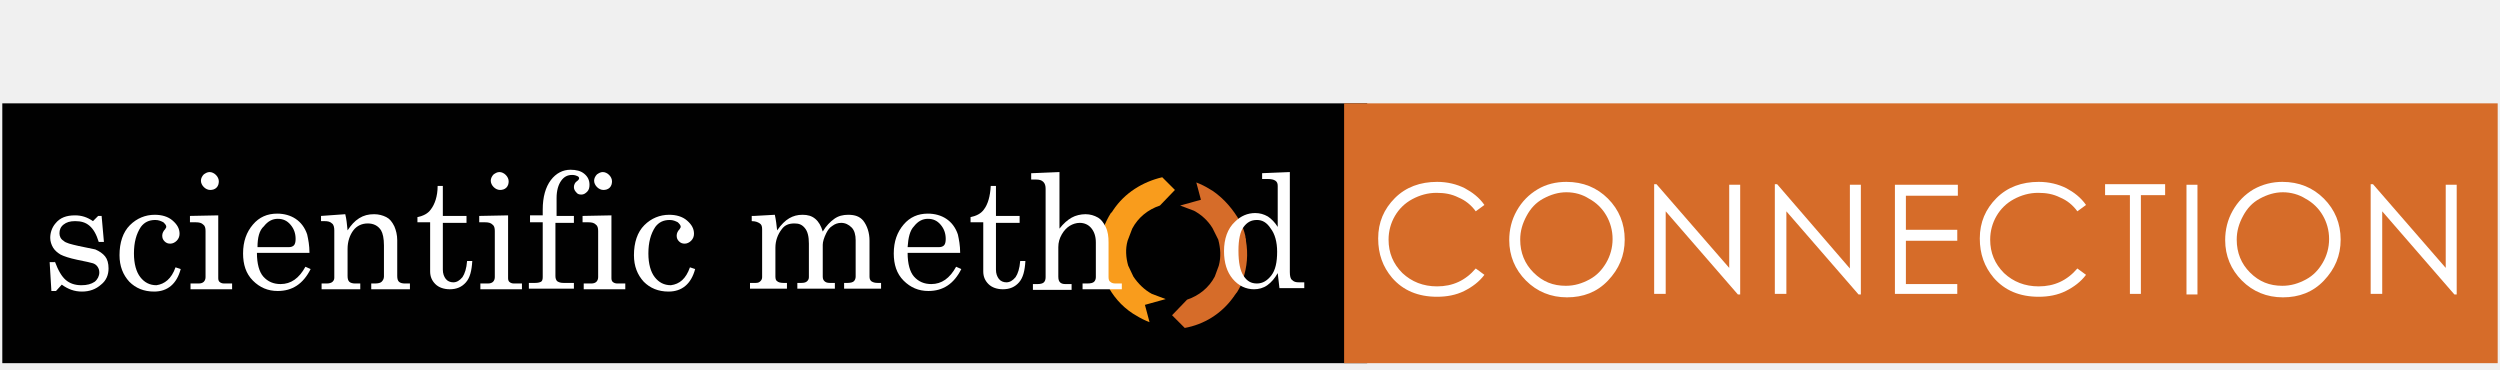
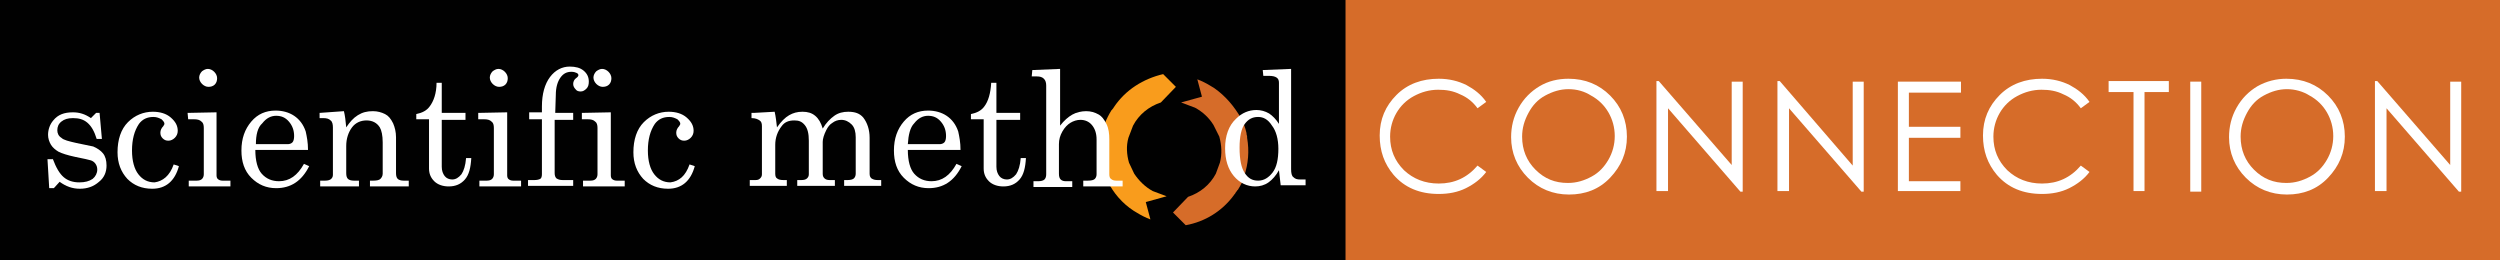
- <svg xmlns="http://www.w3.org/2000/svg" version="1.1" x="0px" y="0px" width="433px" height="64px" viewBox="-0.4 -17.9 433 64" enable-background="new -0.4 -17.9 433 64" xml:space="preserve">
-   <defs>
- </defs>
-   <rect fill="#010101" width="236.4" height="45" />
-   <path fill="#F99C1C" d="M192.4,18.5L192.4,18.5c-0.1,0.2-0.2,0.3-0.3,0.4c0,0,0,0.1-0.1,0.1c-0.5,0.8-0.9,1.6-1.2,2.4l0,0  c-0.7,2-1,4.3-0.6,6.5l0,0c0.1,0.5,0.2,1,0.4,1.5c0.2,0.7,0.4,1.3,0.7,1.9l0,0c1,2,2.5,3.8,4.5,5.1l0,0c0.2,0.1,0.3,0.2,0.5,0.3  c0.8,0.5,1.6,0.9,2.4,1.2l-0.8-3l3.6-1l-2.4-0.9l0,0c-1.3-0.7-2.4-1.8-3.2-3l-0.9-1.9l0,0c-0.4-1.4-0.5-2.9-0.1-4.3l0.8-2.1l0,0  c1-1.9,2.7-3.3,4.8-4l2.6-2.7l-2.2-2.2C197.5,13.6,194.4,15.5,192.4,18.5z" />
-   <path fill="#D66C29" d="M209.7,15.2c-0.2-0.1-0.3-0.2-0.5-0.3c-0.8-0.5-1.6-0.9-2.4-1.2l0.8,3l-3.6,1l2.4,0.9l0,0  c1.3,0.7,2.4,1.7,3.2,3l1,2l0,0c0.4,1.5,0.5,3,0.1,4.5l-0.7,1.9l0,0c-1,1.9-2.7,3.3-4.8,4l-2.6,2.7l2.2,2.2c3.3-0.6,6.3-2.4,8.4-5.3  l0,0c0,0,0-0.1,0.1-0.1c0-0.1,0.1-0.1,0.1-0.2l0,0c0.1-0.1,0.2-0.3,0.3-0.4c0,0,0-0.1,0.1-0.1c0.5-0.8,0.9-1.6,1.2-2.4l-0.1,0  c0.7-2.1,0.9-4.3,0.5-6.6l0,0c0,0,0,0,0,0c0-0.1,0-0.2,0-0.2l0,0c0-0.2-0.1-0.3-0.1-0.5c0,0,0-0.1,0-0.1c-0.2-0.9-0.5-1.7-0.9-2.5  l0,0C213.2,18.4,211.7,16.6,209.7,15.2L209.7,15.2z" />
-   <rect x="232.4" fill="#D66C29" width="199.8" height="45" />
-   <path fill="#FFFFFF" d="M9.1,27.4c0.6,1.6,1.2,2.6,1.9,3.2s1.6,0.9,2.7,0.9c1,0,1.7-0.2,2.3-0.6c0.5-0.4,0.8-1,0.8-1.6  c0-0.4-0.1-0.7-0.3-1c-0.2-0.3-0.5-0.5-0.8-0.6c-0.3-0.1-1.2-0.3-2.7-0.6c-1.4-0.3-2.3-0.6-2.9-0.9c-0.5-0.3-1-0.7-1.3-1.2  c-0.3-0.5-0.5-1.1-0.5-1.7c0-0.9,0.3-1.8,0.9-2.5c0.8-1,1.9-1.4,3.4-1.4c1.1,0,2.1,0.3,3.1,1l0.9-0.9h0.6l0.4,4.5h-0.9  c-0.4-1.3-0.9-2.2-1.6-2.8c-0.7-0.6-1.5-0.8-2.5-0.8c-0.9,0-1.5,0.2-2,0.6c-0.5,0.4-0.7,0.9-0.7,1.5c0,0.5,0.2,1,0.7,1.3  c0.4,0.4,1.3,0.6,2.6,0.9c1.5,0.3,2.5,0.5,2.9,0.6c0.7,0.3,1.3,0.7,1.7,1.2s0.6,1.2,0.6,2.1c0,1.1-0.4,2.1-1.3,2.8  c-0.9,0.8-2,1.2-3.3,1.2c-1.3,0-2.4-0.4-3.5-1.2l-1,1.1H8.5l-0.3-5H9.1z" />
-   <path fill="#FFFFFF" d="M30,28.4l0.9,0.3c-0.7,2.6-2.3,3.9-4.6,3.9c-1.8,0-3.2-0.6-4.3-1.7c-1.1-1.2-1.7-2.7-1.7-4.6  c0-2.2,0.6-4,1.8-5.2s2.7-1.8,4.3-1.8c1.2,0,2.3,0.3,3.1,1c0.8,0.7,1.2,1.4,1.2,2.3c0,0.5-0.2,0.9-0.5,1.2s-0.7,0.5-1.1,0.5  c-0.4,0-0.7-0.1-1-0.4s-0.4-0.6-0.4-1c0-0.4,0.2-0.8,0.5-1.1c0.1-0.2,0.2-0.3,0.2-0.4c0-0.3-0.2-0.5-0.5-0.8  c-0.4-0.2-0.8-0.4-1.4-0.4c-1.1,0-1.9,0.4-2.5,1.2c-0.8,1.2-1.2,2.7-1.2,4.6c0,1.8,0.4,3.2,1.1,4.1c0.7,0.9,1.6,1.4,2.8,1.4  C28.1,31.3,29.3,30.4,30,28.4z" />
-   <path fill="#FFFFFF" d="M32.4,19.5l5-0.1v10.9c0,0.3,0.1,0.5,0.2,0.6c0.2,0.2,0.5,0.3,0.8,0.3h1.4v1h-7.2v-1H34  c0.4,0,0.7-0.1,0.9-0.3c0.2-0.2,0.3-0.5,0.3-0.8v-8c0-0.5-0.1-0.9-0.4-1.1c-0.3-0.3-0.7-0.4-1.3-0.4h-1V19.5z M35.9,11.9  c0.4,0,0.8,0.2,1.1,0.5c0.3,0.3,0.5,0.7,0.5,1.1c0,0.4-0.1,0.8-0.4,1.1c-0.3,0.3-0.7,0.4-1.1,0.4s-0.8-0.2-1.1-0.5s-0.5-0.7-0.5-1.1  c0-0.4,0.2-0.8,0.5-1.1C35.2,12.1,35.5,11.9,35.9,11.9z" />
-   <path fill="#FFFFFF" d="M53.2,25.9h-9.1c0,1.9,0.4,3.3,1.1,4.1c0.8,0.9,1.8,1.3,3,1.3c1.8,0,3.2-1,4.3-3l0.9,0.4  c-1.3,2.6-3.2,3.8-5.7,3.8c-1.7,0-3.1-0.6-4.3-1.8s-1.7-2.8-1.7-4.7c0-2.1,0.6-3.7,1.7-5c1.1-1.3,2.5-1.9,4.2-1.9  c1.2,0,2.3,0.3,3.2,0.9c0.9,0.6,1.6,1.5,2,2.7C53,23.6,53.2,24.6,53.2,25.9z M44.2,24.9h5.5c0.3,0,0.6-0.1,0.8-0.3  c0.2-0.2,0.3-0.6,0.3-1.1c0-1-0.3-1.8-0.9-2.5c-0.6-0.7-1.3-1-2.2-1c-0.9,0-1.7,0.4-2.4,1.3C44.5,22,44.2,23.3,44.2,24.9z" />
-   <path fill="#FFFFFF" d="M55.2,19.5l4.2-0.3c0.2,0.8,0.3,1.7,0.4,2.8c0.6-0.9,1.2-1.6,2-2.1c0.8-0.5,1.6-0.7,2.6-0.7  c0.8,0,1.5,0.2,2.1,0.5s1,0.8,1.4,1.6c0.3,0.7,0.5,1.5,0.5,2.4v6.2c0,0.5,0.1,0.8,0.3,1c0.2,0.2,0.6,0.3,1,0.3h0.9v1h-6.7v-1h0.6  c0.6,0,1-0.1,1.2-0.3c0.2-0.2,0.4-0.5,0.4-0.9v-5.4c0-1.2-0.2-2.1-0.5-2.6c-0.5-0.8-1.3-1.2-2.3-1.2c-1,0-1.9,0.4-2.5,1.2  s-1,1.9-1,3.2v4.7c0,0.5,0.1,0.8,0.3,1c0.2,0.2,0.6,0.3,1,0.3H62v1h-6.7v-1h0.9c0.4,0,0.8-0.1,1-0.3c0.2-0.2,0.3-0.4,0.3-0.7V22  c0-0.5-0.1-1-0.4-1.2c-0.3-0.3-0.7-0.4-1.3-0.4h-0.6V19.5z" />
-   <path fill="#FFFFFF" d="M75.4,14.3h0.9v5.2h4.1v1.2h-4.1v8.1c0,0.7,0.2,1.2,0.5,1.6c0.3,0.4,0.8,0.6,1.3,0.6c0.6,0,1.1-0.3,1.6-0.9  c0.4-0.6,0.7-1.5,0.8-2.8h0.9c-0.1,1.7-0.4,2.9-1.1,3.7c-0.7,0.8-1.6,1.2-2.8,1.2c-1,0-1.9-0.3-2.5-0.9s-0.9-1.3-0.9-2.2v-8.5h-2.2  v-0.9c1-0.2,1.8-0.6,2.3-1.3C74.9,17.5,75.4,16.1,75.4,14.3z" />
-   <path fill="#FFFFFF" d="M82.6,19.5l5-0.1v10.9c0,0.3,0.1,0.5,0.2,0.6c0.2,0.2,0.5,0.3,0.8,0.3h1.4v1h-7.2v-1h1.3  c0.4,0,0.7-0.1,0.9-0.3c0.2-0.2,0.3-0.5,0.3-0.8v-8c0-0.5-0.1-0.9-0.4-1.1c-0.3-0.3-0.7-0.4-1.3-0.4h-1V19.5z M86.1,11.9  c0.4,0,0.8,0.2,1.1,0.5c0.3,0.3,0.5,0.7,0.5,1.1c0,0.4-0.1,0.8-0.4,1.1c-0.3,0.3-0.7,0.4-1.1,0.4s-0.8-0.2-1.1-0.5s-0.5-0.7-0.5-1.1  c0-0.4,0.2-0.8,0.5-1.1C85.4,12.1,85.7,11.9,86.1,11.9z" />
-   <path fill="#FFFFFF" d="M95.9,19.5H99v1.2h-3.2v9.2c0,0.4,0.1,0.7,0.3,0.9c0.3,0.2,0.6,0.3,1.1,0.3H99v1h-7.8v-1h1.1  c0.5,0,0.8-0.1,1-0.2s0.3-0.4,0.3-0.8v-9.5h-2.2v-1.2h2.2v-1c0-2.2,0.5-3.9,1.4-5.1c0.9-1.2,2.1-1.8,3.4-1.8c1,0,1.8,0.2,2.4,0.7  c0.6,0.5,0.9,1.1,0.9,1.9c0,0.5-0.1,0.9-0.4,1.2c-0.3,0.3-0.6,0.5-1,0.5c-0.4,0-0.7-0.1-0.9-0.4c-0.2-0.2-0.4-0.5-0.4-0.9  c0-0.4,0.2-0.8,0.5-1c0.3-0.2,0.4-0.4,0.4-0.5c0-0.2-0.1-0.3-0.3-0.4c-0.2-0.1-0.5-0.2-0.9-0.2c-0.8,0-1.4,0.3-1.9,1  c-0.5,0.7-0.8,1.7-0.8,3V19.5z" />
-   <path fill="#FFFFFF" d="M100.5,19.5l5-0.1v10.9c0,0.3,0.1,0.5,0.2,0.6c0.2,0.2,0.5,0.3,0.8,0.3h1.4v1h-7.2v-1h1.3  c0.4,0,0.7-0.1,0.9-0.3c0.2-0.2,0.3-0.5,0.3-0.8v-8c0-0.5-0.1-0.9-0.4-1.1c-0.3-0.3-0.7-0.4-1.3-0.4h-1V19.5z M104,11.9  c0.4,0,0.8,0.2,1.1,0.5c0.3,0.3,0.5,0.7,0.5,1.1c0,0.4-0.1,0.8-0.4,1.1c-0.3,0.3-0.7,0.4-1.1,0.4s-0.8-0.2-1.1-0.5s-0.5-0.7-0.5-1.1  c0-0.4,0.2-0.8,0.5-1.1C103.3,12.1,103.6,11.9,104,11.9z" />
-   <path fill="#FFFFFF" d="M119.1,28.4l0.9,0.3c-0.7,2.6-2.3,3.9-4.6,3.9c-1.8,0-3.2-0.6-4.3-1.7c-1.1-1.2-1.7-2.7-1.7-4.6  c0-2.2,0.6-4,1.8-5.2s2.7-1.8,4.3-1.8c1.2,0,2.3,0.3,3.1,1c0.8,0.7,1.2,1.4,1.2,2.3c0,0.5-0.2,0.9-0.5,1.2s-0.7,0.5-1.1,0.5  c-0.4,0-0.7-0.1-1-0.4s-0.4-0.6-0.4-1c0-0.4,0.2-0.8,0.5-1.1c0.1-0.2,0.2-0.3,0.2-0.4c0-0.3-0.2-0.5-0.5-0.8  c-0.4-0.2-0.8-0.4-1.4-0.4c-1.1,0-1.9,0.4-2.5,1.2c-0.8,1.2-1.2,2.7-1.2,4.6c0,1.8,0.4,3.2,1.1,4.1c0.7,0.9,1.6,1.4,2.8,1.4  C117.3,31.3,118.4,30.4,119.1,28.4z" />
-   <path fill="#FFFFFF" d="M130.2,19.5l3.6-0.2c0.2,0.9,0.3,1.8,0.4,2.7c0.7-1,1.4-1.7,2.1-2.1c0.7-0.4,1.4-0.6,2.3-0.6  c0.9,0,1.6,0.2,2.2,0.7c0.6,0.5,1,1.2,1.3,2.2c0.6-1,1.3-1.7,2-2.2s1.5-0.7,2.4-0.7c1.2,0,2,0.3,2.6,1c0.7,0.9,1.1,2.1,1.1,3.5V30  c0,0.4,0.1,0.6,0.3,0.8c0.3,0.2,0.6,0.3,1.1,0.3h0.6v1h-6.4v-1h0.6c0.5,0,0.9-0.1,1.1-0.3c0.2-0.2,0.3-0.5,0.3-0.8v-6.3  c0-0.9-0.2-1.7-0.7-2.2c-0.5-0.5-1.1-0.8-1.8-0.8c-0.6,0-1.1,0.2-1.5,0.5c-0.5,0.3-0.8,0.7-1.1,1.3c-0.4,0.8-0.6,1.5-0.6,2V30  c0,0.4,0.1,0.6,0.3,0.8c0.2,0.2,0.5,0.3,0.9,0.3h0.9v1h-6.5v-1h0.7c0.5,0,0.8-0.1,1-0.3c0.2-0.2,0.3-0.4,0.3-0.7v-5.8  c0-1.2-0.2-2.1-0.7-2.7s-1-0.8-1.8-0.8c-1,0-1.7,0.3-2.2,1c-0.7,0.9-1.1,2-1.1,3.2V30c0,0.4,0.1,0.7,0.3,0.8  c0.2,0.2,0.6,0.3,1.1,0.3h0.6v1h-6.4v-1h1c0.4,0,0.6-0.1,0.8-0.3c0.2-0.2,0.3-0.4,0.3-0.7v-8.3c0-0.5-0.1-0.8-0.4-1  s-0.7-0.4-1.4-0.4V19.5z" />
-   <path fill="#FFFFFF" d="M165.9,25.9h-9.1c0,1.9,0.4,3.3,1.1,4.1c0.8,0.9,1.8,1.3,3,1.3c1.8,0,3.2-1,4.3-3l0.9,0.4  c-1.3,2.6-3.2,3.8-5.7,3.8c-1.7,0-3.1-0.6-4.3-1.8s-1.7-2.8-1.7-4.7c0-2.1,0.6-3.7,1.7-5c1.1-1.3,2.5-1.9,4.2-1.9  c1.2,0,2.3,0.3,3.2,0.9c0.9,0.6,1.6,1.5,2,2.7C165.7,23.6,165.9,24.6,165.9,25.9z M156.8,24.9h5.5c0.3,0,0.6-0.1,0.8-0.3  c0.2-0.2,0.3-0.6,0.3-1.1c0-1-0.3-1.8-0.9-2.5c-0.6-0.7-1.3-1-2.2-1c-0.9,0-1.7,0.4-2.4,1.3C157.2,22,156.9,23.3,156.8,24.9z" />
-   <path fill="#FFFFFF" d="M171.2,14.3h0.9v5.2h4.1v1.2h-4.1v8.1c0,0.7,0.2,1.2,0.5,1.6c0.3,0.4,0.8,0.6,1.3,0.6c0.6,0,1.1-0.3,1.6-0.9  c0.4-0.6,0.7-1.5,0.8-2.8h0.9c-0.1,1.7-0.4,2.9-1.1,3.7c-0.7,0.8-1.6,1.2-2.8,1.2c-1,0-1.9-0.3-2.5-0.9s-0.9-1.3-0.9-2.2v-8.5h-2.2  v-0.9c1-0.2,1.8-0.6,2.3-1.3C170.7,17.5,171.1,16.1,171.2,14.3z" />
-   <path fill="#FFFFFF" d="M178.3,12.1l4.8-0.2v9.8c0.7-0.9,1.4-1.5,2.1-1.9s1.6-0.6,2.4-0.6c0.8,0,1.5,0.2,2.2,0.6  c0.5,0.3,0.9,0.8,1.3,1.6c0.4,0.8,0.5,1.7,0.5,2.7v6c0,0.4,0.1,0.7,0.3,0.8c0.2,0.2,0.5,0.3,0.9,0.3h1.1v1h-6.8v-1h0.8  c0.6,0,1-0.1,1.2-0.3s0.3-0.5,0.3-0.8v-6c0-1.1-0.3-1.9-0.8-2.5c-0.5-0.6-1.2-0.9-2-0.9c-0.6,0-1.2,0.2-1.7,0.5s-1,0.8-1.4,1.5  s-0.6,1.4-0.6,2.2v5.1c0,0.5,0.1,0.8,0.3,1c0.2,0.2,0.5,0.3,0.9,0.3h1.1v1h-6.7v-1h0.8c0.5,0,0.9-0.1,1.1-0.3s0.3-0.5,0.3-0.9V14.8  c0-0.5-0.1-0.9-0.4-1.2c-0.3-0.3-0.7-0.4-1.2-0.4h-0.9V12.1z" />
-   <path fill="#FFFFFF" d="M218.1,12.1l4.9-0.2v17.3c0,0.7,0.1,1.2,0.4,1.4c0.3,0.3,0.6,0.4,1.2,0.4h0.9v1h-4.3l-0.3-2.6  c-0.5,0.9-1.1,1.6-1.8,2.1c-0.7,0.5-1.5,0.7-2.3,0.7c-1.4,0-2.7-0.6-3.7-1.8s-1.5-2.8-1.5-4.8c0-2.1,0.6-3.9,1.9-5.1  c1-1,2.2-1.5,3.5-1.5c0.8,0,1.5,0.2,2.2,0.6c0.6,0.4,1.2,1,1.7,1.8v-7.1c0-0.4-0.1-0.7-0.4-0.9c-0.3-0.2-0.7-0.3-1.4-0.3h-0.9V12.1z   M217.3,20.2c-1,0-1.7,0.4-2.3,1.2c-0.6,0.8-0.9,2.2-0.9,4.1c0,2.1,0.3,3.5,0.9,4.4s1.3,1.3,2.3,1.3c1,0,1.8-0.5,2.5-1.4  c0.7-0.9,1-2.3,1-4.1c0-1.7-0.4-3.1-1.1-4C219,20.6,218.2,20.2,217.3,20.2z" />
-   <path fill="#FFFFFF" d="M256.7,17.6l-1.5,1.1c-0.8-1.1-1.8-1.9-3-2.4c-1.2-0.6-2.4-0.8-3.8-0.8c-1.5,0-2.9,0.4-4.2,1.1  c-1.3,0.7-2.3,1.7-3,2.9s-1.1,2.6-1.1,4.1c0,2.3,0.8,4.2,2.4,5.8c1.6,1.5,3.6,2.3,6,2.3c2.7,0,4.9-1,6.7-3.1l1.5,1.1  c-0.9,1.2-2.1,2.1-3.5,2.8c-1.4,0.7-3,1-4.7,1c-3.3,0-5.9-1.1-7.8-3.3c-1.6-1.9-2.4-4.1-2.4-6.8c0-2.8,1-5.1,2.9-7  c1.9-1.9,4.4-2.8,7.3-2.8c1.8,0,3.4,0.4,4.8,1.1C254.6,15.4,255.8,16.3,256.7,17.6z" />
-   <path fill="#FFFFFF" d="M270.9,13.6c2.9,0,5.3,1,7.2,2.9c1.9,1.9,2.9,4.3,2.9,7.1c0,2.8-1,5.1-2.9,7.1s-4.3,2.9-7.1,2.9  c-2.8,0-5.2-1-7.1-2.9c-1.9-1.9-2.9-4.3-2.9-7c0-1.8,0.4-3.5,1.3-5.1c0.9-1.6,2.1-2.8,3.6-3.7C267.4,14,269.1,13.6,270.9,13.6z   M270.9,15.4c-1.4,0-2.7,0.4-4,1.1c-1.3,0.7-2.2,1.7-2.9,3s-1.1,2.6-1.1,4.1c0,2.3,0.8,4.2,2.3,5.7c1.6,1.6,3.4,2.3,5.6,2.3  c1.5,0,2.8-0.4,4.1-1.1c1.3-0.7,2.2-1.7,2.9-2.9c0.7-1.2,1.1-2.6,1.1-4.1c0-1.5-0.4-2.9-1.1-4.1c-0.7-1.2-1.7-2.2-3-2.9  C273.7,15.8,272.4,15.4,270.9,15.4z" />
-   <path fill="#FFFFFF" d="M286.1,33v-19h0.4l12.6,14.5V14.1h1.9v19h-0.4l-12.5-14.4V33H286.1z" />
-   <path fill="#FFFFFF" d="M307,33v-19h0.4L320,28.6V14.1h1.9v19h-0.4l-12.5-14.4V33H307z" />
-   <path fill="#FFFFFF" d="M327.8,14.1h10.9v1.9h-9v5.9h8.9v1.9h-8.9v7.5h8.9V33h-10.8V14.1z" />
-   <path fill="#FFFFFF" d="M360.9,17.6l-1.5,1.1c-0.8-1.1-1.8-1.9-3-2.4c-1.2-0.6-2.4-0.8-3.8-0.8c-1.5,0-2.9,0.4-4.2,1.1  c-1.3,0.7-2.3,1.7-3,2.9s-1.1,2.6-1.1,4.1c0,2.3,0.8,4.2,2.4,5.8c1.6,1.5,3.6,2.3,6,2.3c2.7,0,4.9-1,6.7-3.1l1.5,1.1  c-0.9,1.2-2.1,2.1-3.5,2.8c-1.4,0.7-3,1-4.7,1c-3.3,0-5.9-1.1-7.8-3.3c-1.6-1.9-2.4-4.1-2.4-6.8c0-2.8,1-5.1,2.9-7  c1.9-1.9,4.4-2.8,7.3-2.8c1.8,0,3.4,0.4,4.8,1.1C358.8,15.4,360,16.3,360.9,17.6z" />
-   <path fill="#FFFFFF" d="M364.2,15.9v-1.9h10.4v1.9h-4.2V33h-1.9V15.9H364.2z" />
-   <path fill="#FFFFFF" d="M378.3,14.1h1.9v19h-1.9V14.1z" />
-   <path fill="#FFFFFF" d="M394.9,13.6c2.9,0,5.3,1,7.2,2.9c1.9,1.9,2.9,4.3,2.9,7.1c0,2.8-1,5.1-2.9,7.1s-4.3,2.9-7.1,2.9  c-2.8,0-5.2-1-7.1-2.9c-1.9-1.9-2.9-4.3-2.9-7c0-1.8,0.4-3.5,1.3-5.1c0.9-1.6,2.1-2.8,3.6-3.7C391.5,14,393.2,13.6,394.9,13.6z   M395,15.4c-1.4,0-2.7,0.4-4,1.1c-1.3,0.7-2.2,1.7-2.9,3s-1.1,2.6-1.1,4.1c0,2.3,0.8,4.2,2.3,5.7c1.6,1.6,3.4,2.3,5.6,2.3  c1.5,0,2.8-0.4,4.1-1.1c1.3-0.7,2.2-1.7,2.9-2.9c0.7-1.2,1.1-2.6,1.1-4.1c0-1.5-0.4-2.9-1.1-4.1c-0.7-1.2-1.7-2.2-3-2.9  C397.8,15.8,396.4,15.4,395,15.4z" />
-   <path fill="#FFFFFF" d="M410.2,33v-19h0.4l12.6,14.5V14.1h1.9v19h-0.4l-12.5-14.4V33H410.2z" />
+ <svg xmlns="http://www.w3.org/2000/svg" version="1.1" id="Layer_1" x="0px" y="0px" viewBox="-89 365 431.8 44.8" style="enable-background:new -89 365 431.8 44.8;" xml:space="preserve">
+   <style type="text/css">
+ 	.st0{fill:#010101;}
+ 	.st1{fill:#F99C1C;}
+ 	.st2{fill:#D66C29;}
+ 	.st3{fill:#FFFFFF;}
+ </style>
+   <rect x="-89" y="365" class="st0" width="236.4" height="45" />
+   <path class="st1" d="M103.4,383.5L103.4,383.5c-0.1,0.2-0.2,0.3-0.3,0.4c0,0,0,0.1-0.1,0.1c-0.5,0.8-0.9,1.6-1.2,2.4l0,0  c-0.7,2-1,4.3-0.6,6.5l0,0c0.1,0.5,0.2,1,0.4,1.5c0.2,0.7,0.4,1.3,0.7,1.9l0,0c1,2,2.5,3.8,4.5,5.1l0,0c0.2,0.1,0.3,0.2,0.5,0.3  c0.8,0.5,1.6,0.9,2.4,1.2l-0.8-3l3.6-1l-2.4-0.9l0,0c-1.3-0.7-2.4-1.8-3.2-3l-0.9-1.9l0,0c-0.4-1.4-0.5-2.9-0.1-4.3l0.8-2.1l0,0  c1-1.9,2.7-3.3,4.8-4l2.6-2.7l-2.2-2.2C108.5,378.6,105.4,380.5,103.4,383.5z" />
+   <path class="st2" d="M120.7,380.2c-0.2-0.1-0.3-0.2-0.5-0.3c-0.8-0.5-1.6-0.9-2.4-1.2l0.8,3l-3.6,1l2.4,0.9l0,0  c1.3,0.7,2.4,1.7,3.2,3l1,2l0,0c0.4,1.5,0.5,3,0.1,4.5L121,395l0,0c-1,1.9-2.7,3.3-4.8,4l-2.6,2.7l2.2,2.2c3.3-0.6,6.3-2.4,8.4-5.3  l0,0c0,0,0-0.1,0.1-0.1c0-0.1,0.1-0.1,0.1-0.2l0,0c0.1-0.1,0.2-0.3,0.3-0.4c0,0,0-0.1,0.1-0.1c0.5-0.8,0.9-1.6,1.2-2.4h-0.1  c0.7-2.1,0.9-4.3,0.5-6.6l0,0l0,0c0-0.1,0-0.2,0-0.2l0,0c0-0.2-0.1-0.3-0.1-0.5V388c-0.2-0.9-0.5-1.7-0.9-2.5l0,0  C124.2,383.4,122.7,381.6,120.7,380.2L120.7,380.2z" />
+   <rect x="143.4" y="365" class="st2" width="199.8" height="45" />
+   <path class="st3" d="M-79.9,392.4c0.6,1.6,1.2,2.6,1.9,3.2s1.6,0.9,2.7,0.9c1,0,1.7-0.2,2.3-0.6c0.5-0.4,0.8-1,0.8-1.6  c0-0.4-0.1-0.7-0.3-1c-0.2-0.3-0.5-0.5-0.8-0.6c-0.3-0.1-1.2-0.3-2.7-0.6c-1.4-0.3-2.3-0.6-2.9-0.9c-0.5-0.3-1-0.7-1.3-1.2  c-0.3-0.5-0.5-1.1-0.5-1.7c0-0.9,0.3-1.8,0.9-2.5c0.8-1,1.9-1.4,3.4-1.4c1.1,0,2.1,0.3,3.1,1l0.9-0.9h0.6l0.4,4.5h-0.9  c-0.4-1.3-0.9-2.2-1.6-2.8c-0.7-0.6-1.5-0.8-2.5-0.8c-0.9,0-1.5,0.2-2,0.6s-0.7,0.9-0.7,1.5c0,0.5,0.2,1,0.7,1.3  c0.4,0.4,1.3,0.6,2.6,0.9c1.5,0.3,2.5,0.5,2.9,0.6c0.7,0.3,1.3,0.7,1.7,1.2s0.6,1.2,0.6,2.1c0,1.1-0.4,2.1-1.3,2.8  c-0.9,0.8-2,1.2-3.3,1.2s-2.4-0.4-3.5-1.2l-1,1.1h-0.8l-0.3-5h0.9V392.4z" />
+   <path class="st3" d="M-59,393.4l0.9,0.3c-0.7,2.6-2.3,3.9-4.6,3.9c-1.8,0-3.2-0.6-4.3-1.7c-1.1-1.2-1.7-2.7-1.7-4.6  c0-2.2,0.6-4,1.8-5.2s2.7-1.8,4.3-1.8c1.2,0,2.3,0.3,3.1,1c0.8,0.7,1.2,1.4,1.2,2.3c0,0.5-0.2,0.9-0.5,1.2c-0.3,0.3-0.7,0.5-1.1,0.5  s-0.7-0.1-1-0.4c-0.3-0.3-0.4-0.6-0.4-1c0-0.4,0.2-0.8,0.5-1.1c0.1-0.2,0.2-0.3,0.2-0.4c0-0.3-0.2-0.5-0.5-0.8  c-0.4-0.2-0.8-0.4-1.4-0.4c-1.1,0-1.9,0.4-2.5,1.2c-0.8,1.2-1.2,2.7-1.2,4.6c0,1.8,0.4,3.2,1.1,4.1c0.7,0.9,1.6,1.4,2.8,1.4  C-60.9,396.3-59.7,395.4-59,393.4z" />
+   <path class="st3" d="M-56.6,384.5l5-0.1v10.9c0,0.3,0.1,0.5,0.2,0.6c0.2,0.2,0.5,0.3,0.8,0.3h1.4v1h-7.2v-1h1.4  c0.4,0,0.7-0.1,0.9-0.3c0.2-0.2,0.3-0.5,0.3-0.8v-8c0-0.5-0.1-0.9-0.4-1.1c-0.3-0.3-0.7-0.4-1.3-0.4h-1L-56.6,384.5L-56.6,384.5z   M-53.1,376.9c0.4,0,0.8,0.2,1.1,0.5c0.3,0.3,0.5,0.7,0.5,1.1s-0.1,0.8-0.4,1.1c-0.3,0.3-0.7,0.4-1.1,0.4s-0.8-0.2-1.1-0.5  c-0.3-0.3-0.5-0.7-0.5-1.1c0-0.4,0.2-0.8,0.5-1.1C-53.8,377.1-53.5,376.9-53.1,376.9z" />
+   <path class="st3" d="M-35.8,390.9h-9.1c0,1.9,0.4,3.3,1.1,4.1c0.8,0.9,1.8,1.3,3,1.3c1.8,0,3.2-1,4.3-3l0.9,0.4  c-1.3,2.6-3.2,3.8-5.7,3.8c-1.7,0-3.1-0.6-4.3-1.8c-1.2-1.2-1.7-2.8-1.7-4.7c0-2.1,0.6-3.7,1.7-5c1.1-1.3,2.5-1.9,4.2-1.9  c1.2,0,2.3,0.3,3.2,0.9s1.6,1.5,2,2.7C-36,388.6-35.8,389.6-35.8,390.9z M-44.8,389.9h5.5c0.3,0,0.6-0.1,0.8-0.3s0.3-0.6,0.3-1.1  c0-1-0.3-1.8-0.9-2.5c-0.6-0.7-1.3-1-2.2-1s-1.7,0.4-2.4,1.3C-44.5,387-44.8,388.3-44.8,389.9z" />
+   <path class="st3" d="M-33.8,384.5l4.2-0.3c0.2,0.8,0.3,1.7,0.4,2.8c0.6-0.9,1.2-1.6,2-2.1s1.6-0.7,2.6-0.7c0.8,0,1.5,0.2,2.1,0.5  c0.6,0.3,1,0.8,1.4,1.6c0.3,0.7,0.5,1.5,0.5,2.4v6.2c0,0.5,0.1,0.8,0.3,1c0.2,0.2,0.6,0.3,1,0.3h0.9v1h-6.7v-1h0.6  c0.6,0,1-0.1,1.2-0.3c0.2-0.2,0.4-0.5,0.4-0.9v-5.4c0-1.2-0.2-2.1-0.5-2.6c-0.5-0.8-1.3-1.2-2.3-1.2c-1,0-1.9,0.4-2.5,1.2  c-0.6,0.8-1,1.9-1,3.2v4.7c0,0.5,0.1,0.8,0.3,1c0.2,0.2,0.6,0.3,1,0.3h0.9v1h-6.7v-1h0.9c0.4,0,0.8-0.1,1-0.3  c0.2-0.2,0.3-0.4,0.3-0.7V387c0-0.5-0.1-1-0.4-1.2c-0.3-0.3-0.7-0.4-1.3-0.4h-0.6V384.5z" />
+   <path class="st3" d="M-13.6,379.3h0.9v5.2h4.1v1.2h-4.1v8.1c0,0.7,0.2,1.2,0.5,1.6c0.3,0.4,0.8,0.6,1.3,0.6c0.6,0,1.1-0.3,1.6-0.9  c0.4-0.6,0.7-1.5,0.8-2.8h0.9c-0.1,1.7-0.4,2.9-1.1,3.7c-0.7,0.8-1.6,1.2-2.8,1.2c-1,0-1.9-0.3-2.5-0.9s-0.9-1.3-0.9-2.2v-8.5h-2.2  v-0.9c1-0.2,1.8-0.6,2.3-1.3C-14.1,382.5-13.6,381.1-13.6,379.3z" />
+   <path class="st3" d="M-6.4,384.5l5-0.1v10.9c0,0.3,0.1,0.5,0.2,0.6c0.2,0.2,0.5,0.3,0.8,0.3H1v1h-7.2v-1h1.3c0.4,0,0.7-0.1,0.9-0.3  c0.2-0.2,0.3-0.5,0.3-0.8v-8c0-0.5-0.1-0.9-0.4-1.1c-0.3-0.3-0.7-0.4-1.3-0.4h-1C-6.4,385.6-6.4,384.5-6.4,384.5z M-2.9,376.9  c0.4,0,0.8,0.2,1.1,0.5c0.3,0.3,0.5,0.7,0.5,1.1s-0.1,0.8-0.4,1.1s-0.7,0.4-1.1,0.4s-0.8-0.2-1.1-0.5c-0.3-0.3-0.5-0.7-0.5-1.1  c0-0.4,0.2-0.8,0.5-1.1C-3.6,377.1-3.3,376.9-2.9,376.9z" />
+   <path class="st3" d="M6.9,384.5H10v1.2H6.8v9.2c0,0.4,0.1,0.7,0.3,0.9c0.3,0.2,0.6,0.3,1.1,0.3H10v1H2.2v-1h1.1c0.5,0,0.8-0.1,1-0.2  c0.2-0.1,0.3-0.4,0.3-0.8v-9.5H2.4v-1.2h2.2v-1c0-2.2,0.5-3.9,1.4-5.1c0.9-1.2,2.1-1.8,3.4-1.8c1,0,1.8,0.2,2.4,0.7s0.9,1.1,0.9,1.9  c0,0.5-0.1,0.9-0.4,1.2c-0.3,0.3-0.6,0.5-1,0.5s-0.7-0.1-0.9-0.4c-0.2-0.2-0.4-0.5-0.4-0.9s0.2-0.8,0.5-1c0.3-0.2,0.4-0.4,0.4-0.5  c0-0.2-0.1-0.3-0.3-0.4c-0.2-0.1-0.5-0.2-0.9-0.2c-0.8,0-1.4,0.3-1.9,1c-0.5,0.7-0.8,1.7-0.8,3L6.9,384.5L6.9,384.5z" />
+   <path class="st3" d="M11.5,384.5l5-0.1v10.9c0,0.3,0.1,0.5,0.2,0.6c0.2,0.2,0.5,0.3,0.8,0.3h1.4v1h-7.2v-1H13c0.4,0,0.7-0.1,0.9-0.3  c0.2-0.2,0.3-0.5,0.3-0.8v-8c0-0.5-0.1-0.9-0.4-1.1c-0.3-0.3-0.7-0.4-1.3-0.4h-1C11.5,385.6,11.5,384.5,11.5,384.5z M15,376.9  c0.4,0,0.8,0.2,1.1,0.5c0.3,0.3,0.5,0.7,0.5,1.1s-0.1,0.8-0.4,1.1s-0.7,0.4-1.1,0.4s-0.8-0.2-1.1-0.5c-0.3-0.3-0.5-0.7-0.5-1.1  c0-0.4,0.2-0.8,0.5-1.1C14.3,377.1,14.6,376.9,15,376.9z" />
+   <path class="st3" d="M30.1,393.4l0.9,0.3c-0.7,2.6-2.3,3.9-4.6,3.9c-1.8,0-3.2-0.6-4.3-1.7c-1.1-1.2-1.7-2.7-1.7-4.6  c0-2.2,0.6-4,1.8-5.2s2.7-1.8,4.3-1.8c1.2,0,2.3,0.3,3.1,1c0.8,0.7,1.2,1.4,1.2,2.3c0,0.5-0.2,0.9-0.5,1.2c-0.3,0.3-0.7,0.5-1.1,0.5  s-0.7-0.1-1-0.4c-0.3-0.3-0.4-0.6-0.4-1c0-0.4,0.2-0.8,0.5-1.1c0.1-0.2,0.2-0.3,0.2-0.4c0-0.3-0.2-0.5-0.5-0.8  c-0.4-0.2-0.8-0.4-1.4-0.4c-1.1,0-1.9,0.4-2.5,1.2c-0.8,1.2-1.2,2.7-1.2,4.6c0,1.8,0.4,3.2,1.1,4.1s1.6,1.4,2.8,1.4  C28.3,396.3,29.4,395.4,30.1,393.4z" />
+   <path class="st3" d="M41.2,384.5l3.6-0.2c0.2,0.9,0.3,1.8,0.4,2.7c0.7-1,1.4-1.7,2.1-2.1c0.7-0.4,1.4-0.6,2.3-0.6  c0.9,0,1.6,0.2,2.2,0.7c0.6,0.5,1,1.2,1.3,2.2c0.6-1,1.3-1.7,2-2.2s1.5-0.7,2.4-0.7c1.2,0,2,0.3,2.6,1c0.7,0.9,1.1,2.1,1.1,3.5v6.2  c0,0.4,0.1,0.6,0.3,0.8c0.3,0.2,0.6,0.3,1.1,0.3h0.6v1h-6.4v-1h0.6c0.5,0,0.9-0.1,1.1-0.3c0.2-0.2,0.3-0.5,0.3-0.8v-6.3  c0-0.9-0.2-1.7-0.7-2.2s-1.1-0.8-1.8-0.8c-0.6,0-1.1,0.2-1.5,0.5c-0.5,0.3-0.8,0.7-1.1,1.3c-0.4,0.8-0.6,1.5-0.6,2v5.5  c0,0.4,0.1,0.6,0.3,0.8c0.2,0.2,0.5,0.3,0.9,0.3h0.9v1h-6.5v-1h0.7c0.5,0,0.8-0.1,1-0.3c0.2-0.2,0.3-0.4,0.3-0.7v-5.8  c0-1.2-0.2-2.1-0.7-2.7s-1-0.8-1.8-0.8c-1,0-1.7,0.3-2.2,1c-0.7,0.9-1.1,2-1.1,3.2v5c0,0.4,0.1,0.7,0.3,0.8c0.2,0.2,0.6,0.3,1.1,0.3  h0.6v1h-6.4v-1h1c0.4,0,0.6-0.1,0.8-0.3c0.2-0.2,0.3-0.4,0.3-0.7v-8.3c0-0.5-0.1-0.8-0.4-1c-0.3-0.2-0.7-0.4-1.4-0.4v-0.9H41.2z" />
+   <path class="st3" d="M76.9,390.9h-9.1c0,1.9,0.4,3.3,1.1,4.1c0.8,0.9,1.8,1.3,3,1.3c1.8,0,3.2-1,4.3-3l0.9,0.4  c-1.3,2.6-3.2,3.8-5.7,3.8c-1.7,0-3.1-0.6-4.3-1.8c-1.2-1.2-1.7-2.8-1.7-4.7c0-2.1,0.6-3.7,1.7-5c1.1-1.3,2.5-1.9,4.2-1.9  c1.2,0,2.3,0.3,3.2,0.9s1.6,1.5,2,2.7C76.7,388.6,76.9,389.6,76.9,390.9z M67.8,389.9h5.5c0.3,0,0.6-0.1,0.8-0.3s0.3-0.6,0.3-1.1  c0-1-0.3-1.8-0.9-2.5c-0.6-0.7-1.3-1-2.2-1s-1.7,0.4-2.4,1.3C68.2,387,67.9,388.3,67.8,389.9z" />
+   <path class="st3" d="M82.2,379.3h0.9v5.2h4.1v1.2h-4.1v8.1c0,0.7,0.2,1.2,0.5,1.6c0.3,0.4,0.8,0.6,1.3,0.6c0.6,0,1.1-0.3,1.6-0.9  c0.4-0.6,0.7-1.5,0.8-2.8h0.9c-0.1,1.7-0.4,2.9-1.1,3.7c-0.7,0.8-1.6,1.2-2.8,1.2c-1,0-1.9-0.3-2.5-0.9s-0.9-1.3-0.9-2.2v-8.5h-2.2  v-0.9c1-0.2,1.8-0.6,2.3-1.3C81.7,382.5,82.1,381.1,82.2,379.3z" />
+   <path class="st3" d="M89.3,377.1l4.8-0.2v9.8c0.7-0.9,1.4-1.5,2.1-1.9c0.7-0.4,1.6-0.6,2.4-0.6c0.8,0,1.5,0.2,2.2,0.6  c0.5,0.3,0.9,0.8,1.3,1.6c0.4,0.8,0.5,1.7,0.5,2.7v6c0,0.4,0.1,0.7,0.3,0.8c0.2,0.2,0.5,0.3,0.9,0.3h1.1v1h-6.8v-1h0.8  c0.6,0,1-0.1,1.2-0.3c0.2-0.2,0.3-0.5,0.3-0.8v-6c0-1.1-0.3-1.9-0.8-2.5s-1.2-0.9-2-0.9c-0.6,0-1.2,0.2-1.7,0.5  c-0.5,0.3-1,0.8-1.4,1.5c-0.4,0.7-0.6,1.4-0.6,2.2v5.1c0,0.5,0.1,0.8,0.3,1c0.2,0.2,0.5,0.3,0.9,0.3h1.1v1h-6.7v-1h0.8  c0.5,0,0.9-0.1,1.1-0.3c0.2-0.2,0.3-0.5,0.3-0.9v-15.3c0-0.5-0.1-0.9-0.4-1.2c-0.3-0.3-0.7-0.4-1.2-0.4h-0.9L89.3,377.1L89.3,377.1z  " />
+   <path class="st3" d="M129.1,377.1l4.9-0.2v17.3c0,0.7,0.1,1.2,0.4,1.4c0.3,0.3,0.6,0.4,1.2,0.4h0.9v1h-4.3l-0.3-2.6  c-0.5,0.9-1.1,1.6-1.8,2.1s-1.5,0.7-2.3,0.7c-1.4,0-2.7-0.6-3.7-1.8c-1-1.2-1.5-2.8-1.5-4.8c0-2.1,0.6-3.9,1.9-5.1  c1-1,2.2-1.5,3.5-1.5c0.8,0,1.5,0.2,2.2,0.6c0.6,0.4,1.2,1,1.7,1.8v-7.1c0-0.4-0.1-0.7-0.4-0.9c-0.3-0.2-0.7-0.3-1.4-0.3h-0.9  L129.1,377.1L129.1,377.1z M128.3,385.2c-1,0-1.7,0.4-2.3,1.2c-0.6,0.8-0.9,2.2-0.9,4.1c0,2.1,0.3,3.5,0.9,4.4  c0.6,0.9,1.3,1.3,2.3,1.3s1.8-0.5,2.5-1.4c0.7-0.9,1-2.3,1-4.1c0-1.7-0.4-3.1-1.1-4C130,385.6,129.2,385.2,128.3,385.2z" />
+   <path class="st3" d="M167.7,382.6l-1.5,1.1c-0.8-1.1-1.8-1.9-3-2.4c-1.2-0.6-2.4-0.8-3.8-0.8c-1.5,0-2.9,0.4-4.2,1.1s-2.3,1.7-3,2.9  c-0.7,1.2-1.1,2.6-1.1,4.1c0,2.3,0.8,4.2,2.4,5.8c1.6,1.5,3.6,2.3,6,2.3c2.7,0,4.9-1,6.7-3.1l1.5,1.1c-0.9,1.2-2.1,2.1-3.5,2.8  c-1.4,0.7-3,1-4.7,1c-3.3,0-5.9-1.1-7.8-3.3c-1.6-1.9-2.4-4.1-2.4-6.8c0-2.8,1-5.1,2.9-7c1.9-1.9,4.4-2.8,7.3-2.8  c1.8,0,3.4,0.4,4.8,1.1C165.6,380.4,166.8,381.3,167.7,382.6z" />
+   <path class="st3" d="M181.9,378.6c2.9,0,5.3,1,7.2,2.9c1.9,1.9,2.9,4.3,2.9,7.1s-1,5.1-2.9,7.1s-4.3,2.9-7.1,2.9  c-2.8,0-5.2-1-7.1-2.9s-2.9-4.3-2.9-7c0-1.8,0.4-3.5,1.3-5.1s2.1-2.8,3.6-3.7C178.4,379,180.1,378.6,181.9,378.6z M181.9,380.4  c-1.4,0-2.7,0.4-4,1.1c-1.3,0.7-2.2,1.7-2.9,3c-0.7,1.3-1.1,2.6-1.1,4.1c0,2.3,0.8,4.2,2.3,5.7c1.6,1.6,3.4,2.3,5.6,2.3  c1.5,0,2.8-0.4,4.1-1.1c1.3-0.7,2.2-1.7,2.9-2.9c0.7-1.2,1.1-2.6,1.1-4.1s-0.4-2.9-1.1-4.1c-0.7-1.2-1.7-2.2-3-2.9  C184.7,380.8,183.4,380.4,181.9,380.4z" />
+   <path class="st3" d="M197.1,398v-19h0.4l12.6,14.5v-14.4h1.9v19h-0.4l-12.5-14.4V398H197.1z" />
+   <path class="st3" d="M218,398v-19h0.4l12.6,14.6v-14.5h1.9v19h-0.4L220,383.7V398H218z" />
+   <path class="st3" d="M238.8,379.1h10.9v1.9h-9v5.9h8.9v1.9h-8.9v7.5h8.9v1.7h-10.8V379.1z" />
+   <path class="st3" d="M271.9,382.6l-1.5,1.1c-0.8-1.1-1.8-1.9-3-2.4c-1.2-0.6-2.4-0.8-3.8-0.8c-1.5,0-2.9,0.4-4.2,1.1  c-1.3,0.7-2.3,1.7-3,2.9c-0.7,1.2-1.1,2.6-1.1,4.1c0,2.3,0.8,4.2,2.4,5.8c1.6,1.5,3.6,2.3,6,2.3c2.7,0,4.9-1,6.7-3.1l1.5,1.1  c-0.9,1.2-2.1,2.1-3.5,2.8c-1.4,0.7-3,1-4.7,1c-3.3,0-5.9-1.1-7.8-3.3c-1.6-1.9-2.4-4.1-2.4-6.8c0-2.8,1-5.1,2.9-7  c1.9-1.9,4.4-2.8,7.3-2.8c1.8,0,3.4,0.4,4.8,1.1C269.8,380.4,271,381.3,271.9,382.6z" />
+   <path class="st3" d="M275.2,380.9V379h10.4v1.9h-4.2V398h-1.9v-17.1H275.2z" />
+   <path class="st3" d="M289.3,379.1h1.9v19h-1.9V379.1z" />
+   <path class="st3" d="M305.9,378.6c2.9,0,5.3,1,7.2,2.9c1.9,1.9,2.9,4.3,2.9,7.1s-1,5.1-2.9,7.1s-4.3,2.9-7.1,2.9  c-2.8,0-5.2-1-7.1-2.9s-2.9-4.3-2.9-7c0-1.8,0.4-3.5,1.3-5.1s2.1-2.8,3.6-3.7C302.5,379,304.2,378.6,305.9,378.6z M306,380.4  c-1.4,0-2.7,0.4-4,1.1c-1.3,0.7-2.2,1.7-2.9,3c-0.7,1.3-1.1,2.6-1.1,4.1c0,2.3,0.8,4.2,2.3,5.7c1.6,1.6,3.4,2.3,5.6,2.3  c1.5,0,2.8-0.4,4.1-1.1c1.3-0.7,2.2-1.7,2.9-2.9c0.7-1.2,1.1-2.6,1.1-4.1s-0.4-2.9-1.1-4.1c-0.7-1.2-1.7-2.2-3-2.9  C308.8,380.8,307.4,380.4,306,380.4z" />
+   <path class="st3" d="M321.2,398v-19h0.4l12.6,14.5v-14.4h1.9v19h-0.4l-12.5-14.4V398H321.2z" />
</svg>
